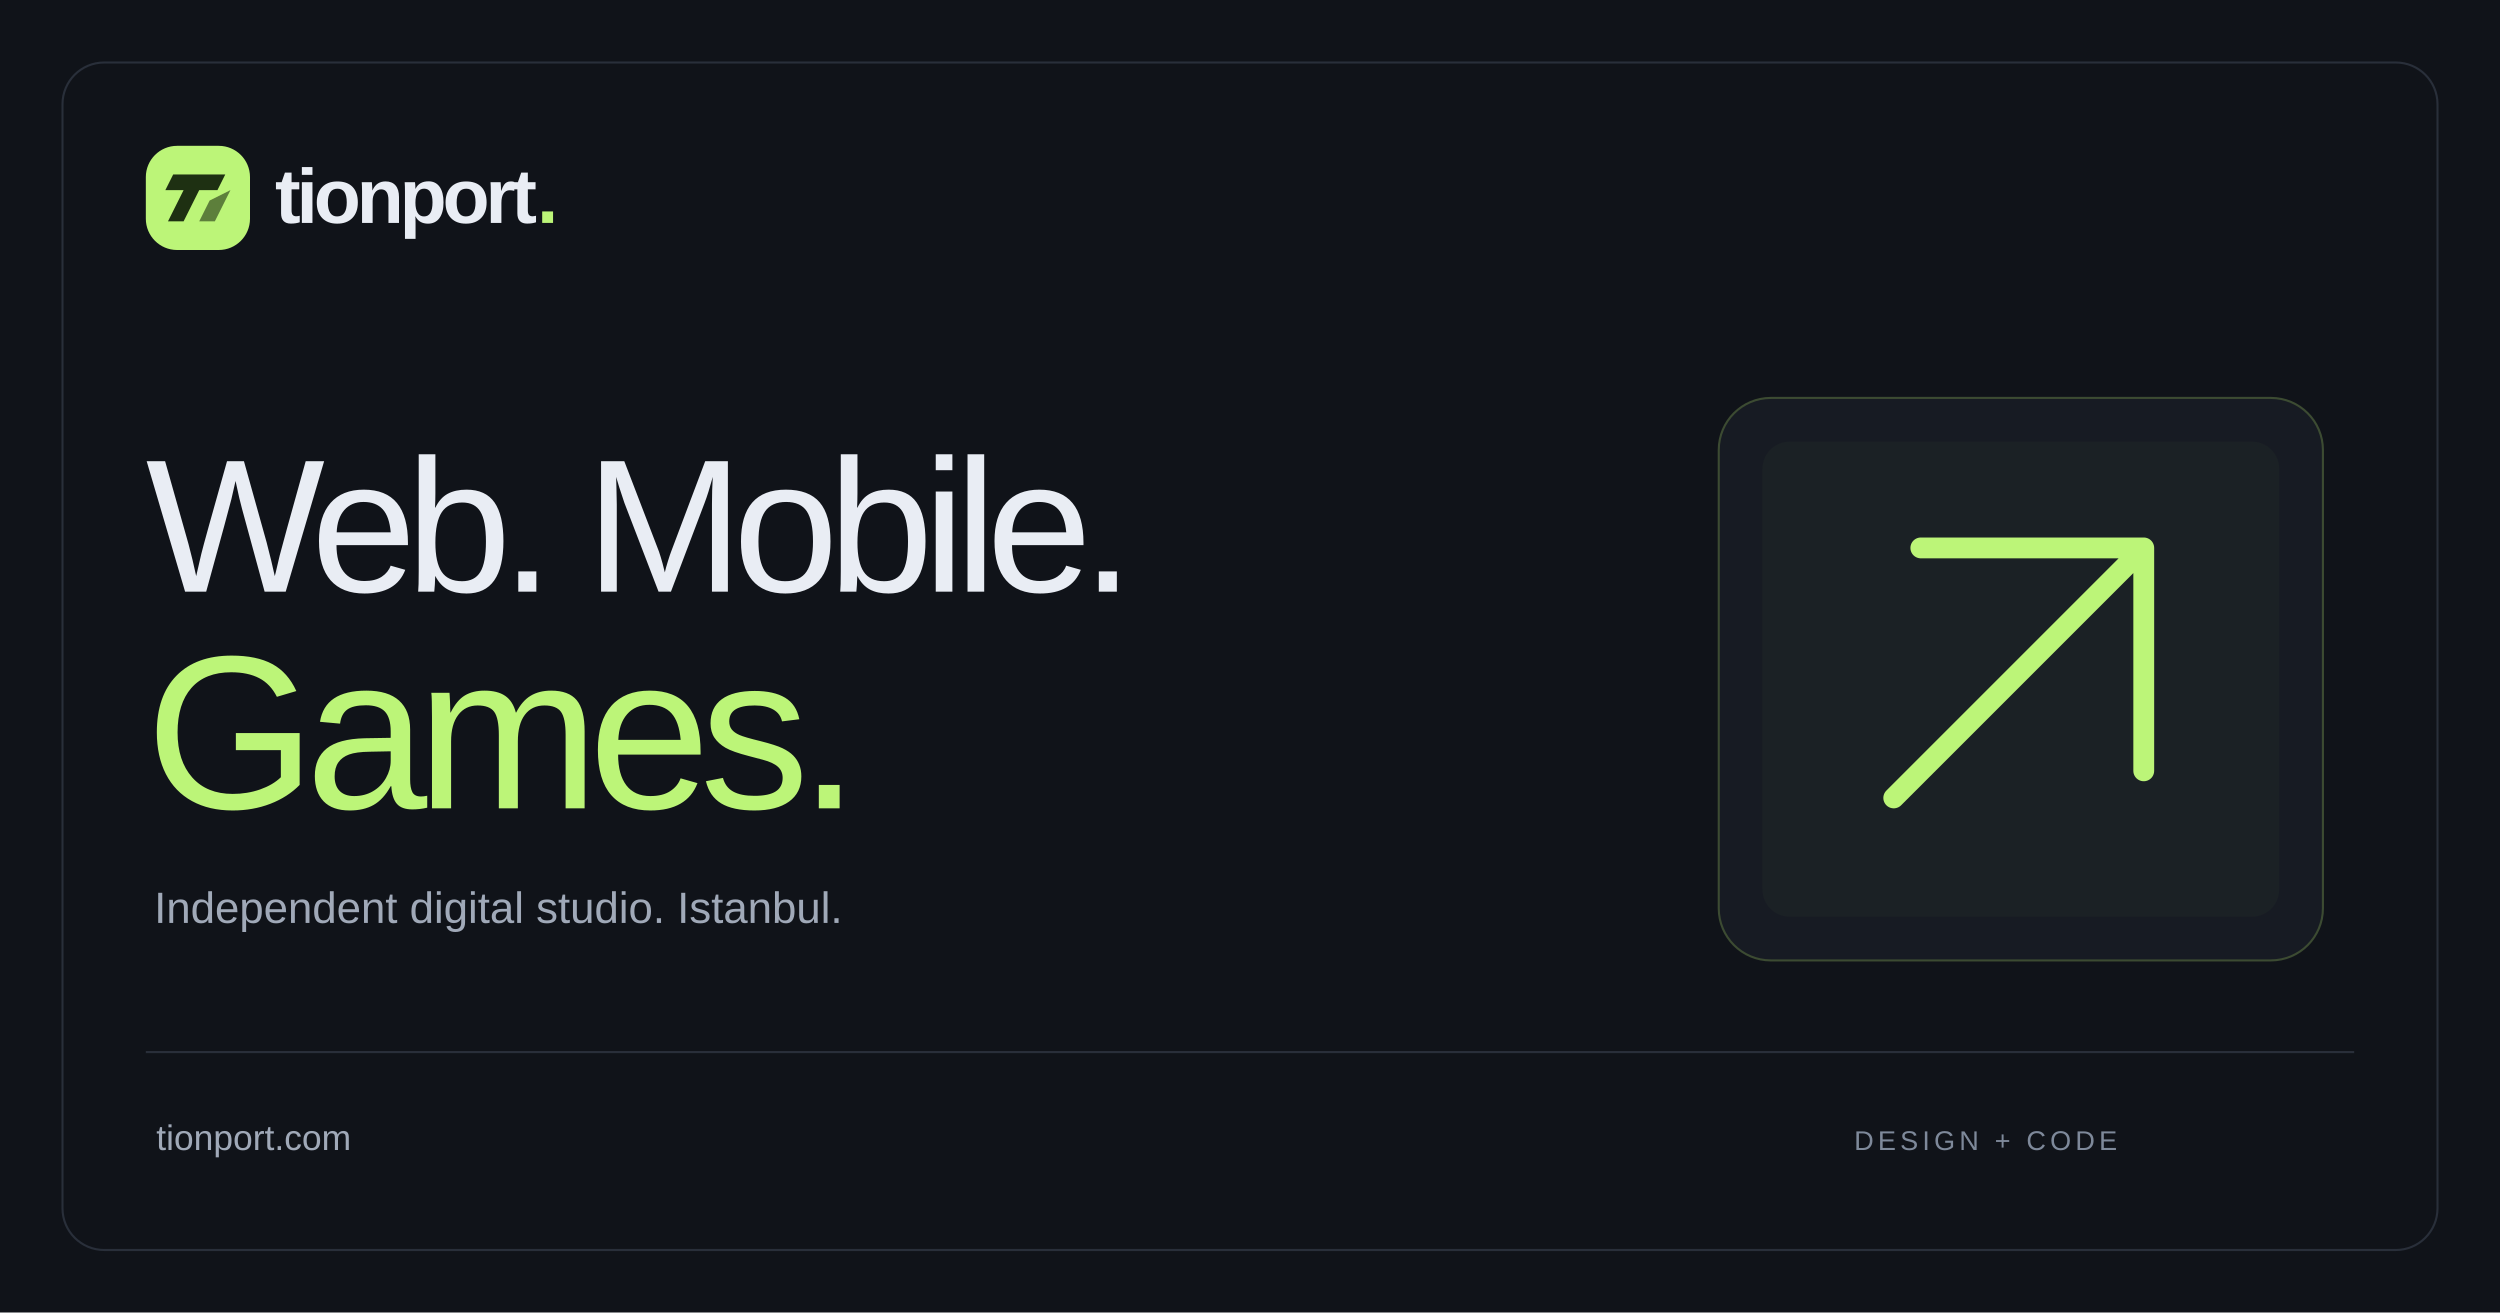
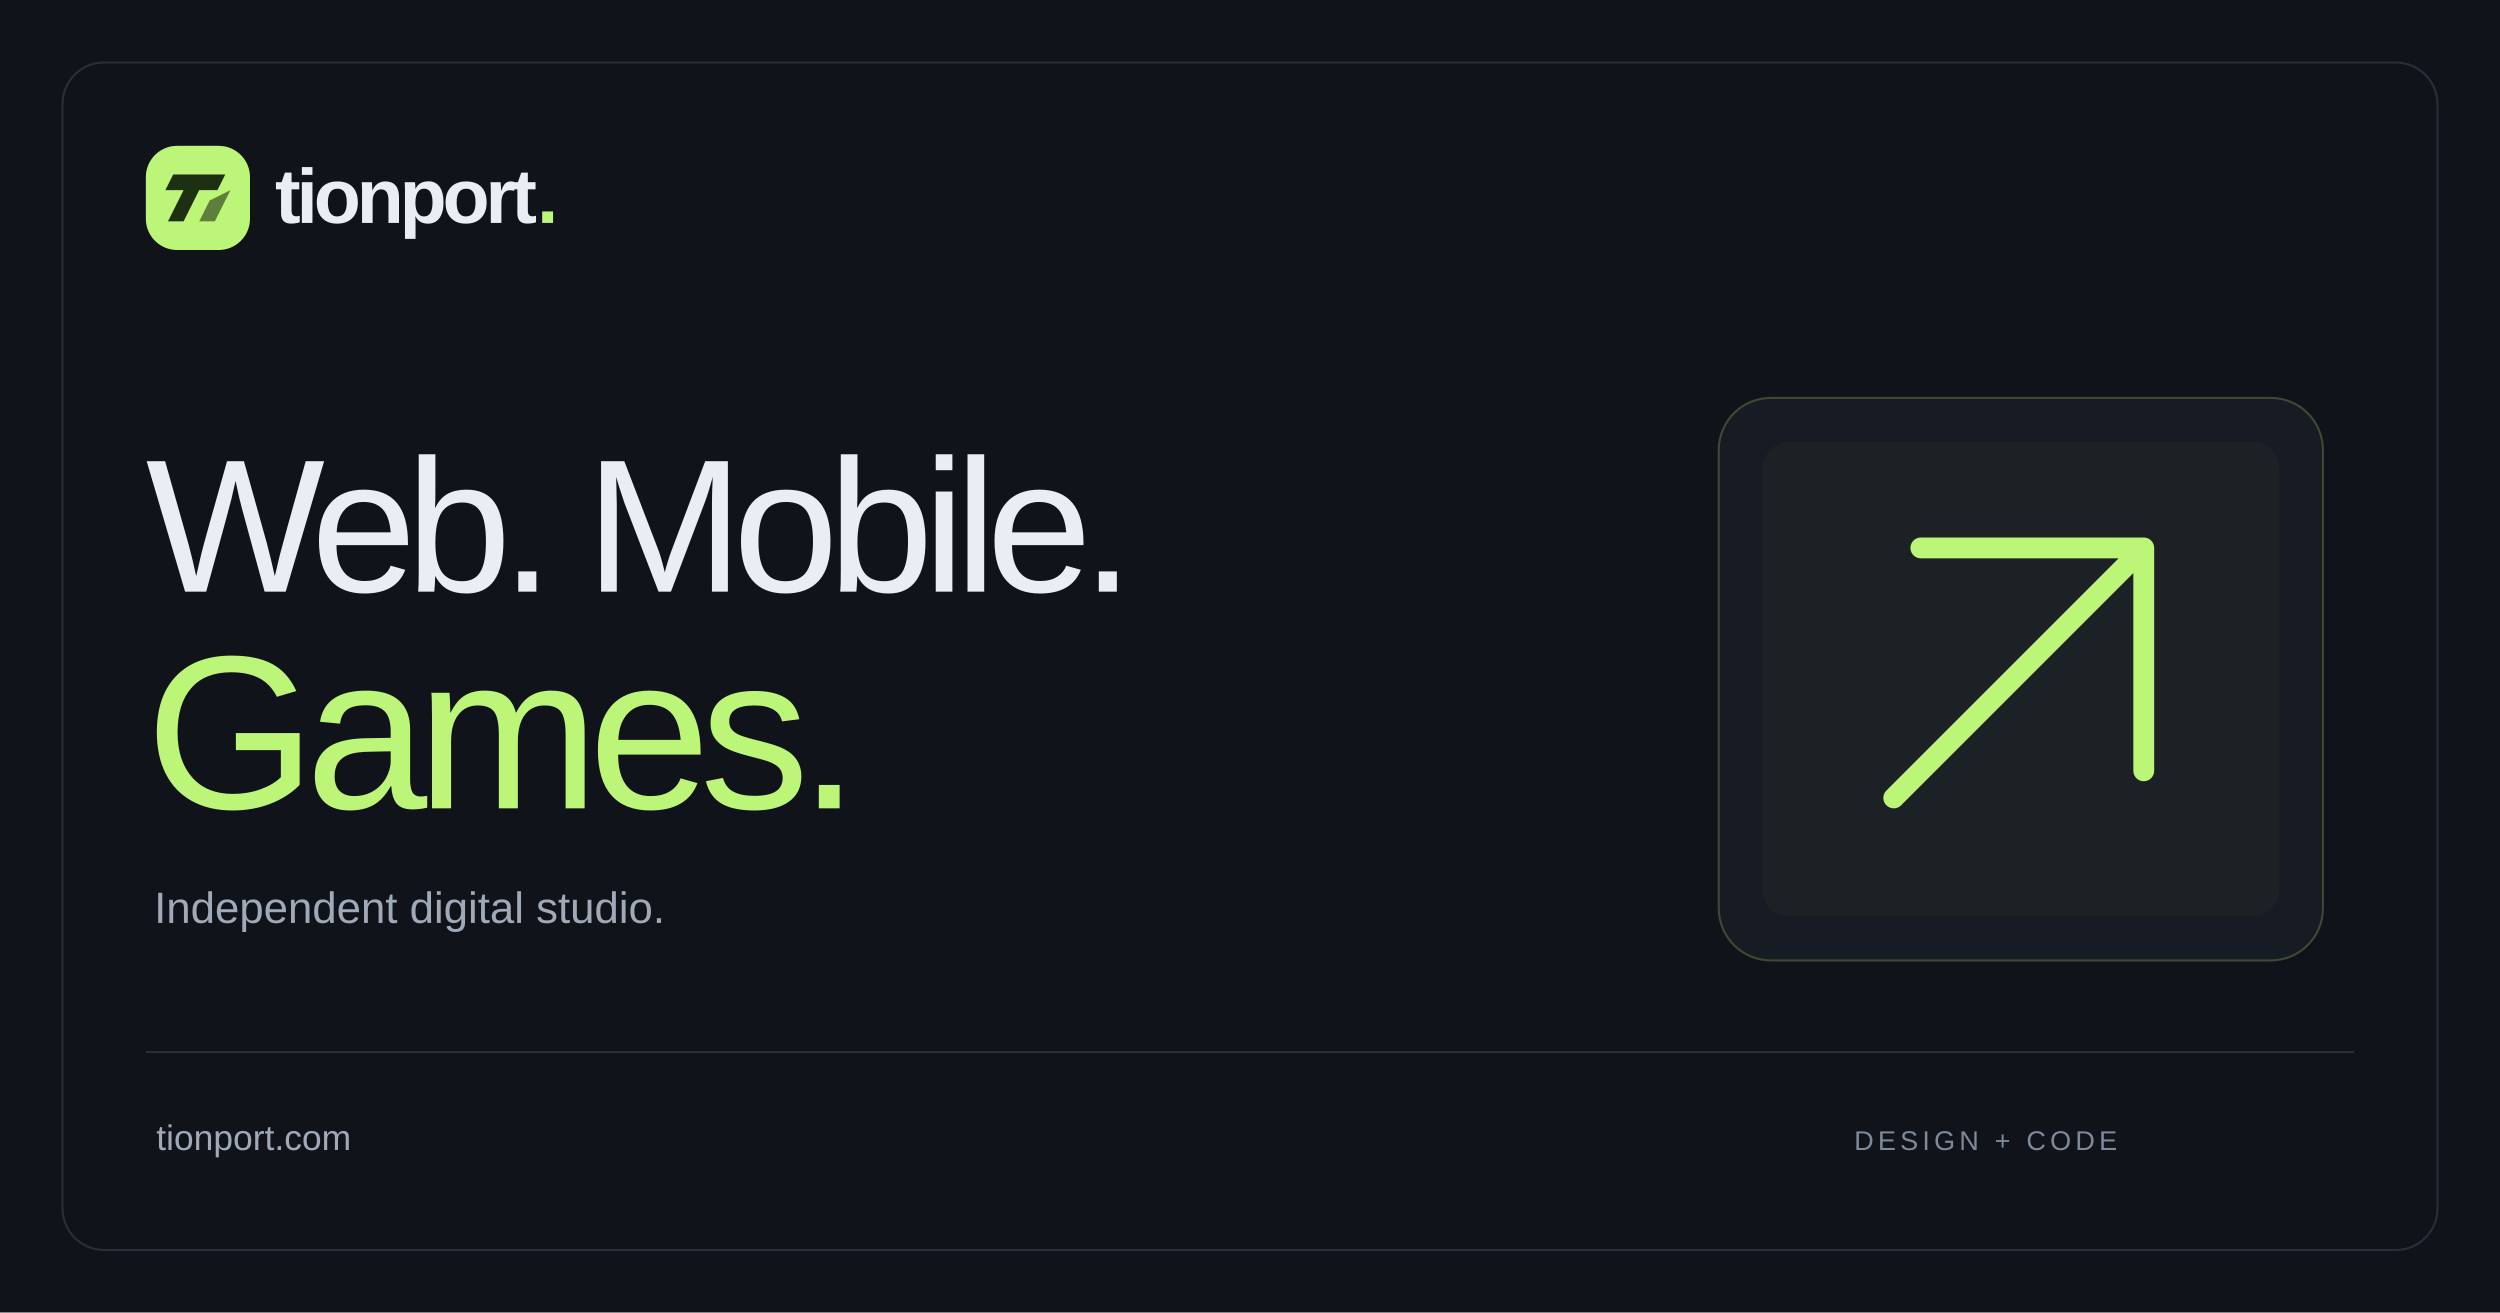
<svg xmlns="http://www.w3.org/2000/svg" width="1200" height="630" viewBox="0 0 1200 630">
  <rect width="1200" height="630" fill="#101319" />
  <rect x="30" y="30" width="1140" height="570" rx="20" fill="none" stroke="#292f3a" />
  <g transform="translate(70 70) scale(.625)">
    <rect width="80" height="80" rx="24" fill="#bcf578" />
    <g fill="#1e3012">
      <path d="M21 22H61L55 34H41L29 58H17L29 34H15Z" />
      <path d="M49 42L65 34L53 58H41Z" opacity=".6" />
    </g>
  </g>
  <g font-family="Segoe UI,Arial,sans-serif">
    <text x="132" y="107" font-size="37" font-weight="700" letter-spacing="-2" fill="#e9edf4">tionport<tspan fill="#bcf578">.</tspan>
    </text>
    <text x="70" y="284" font-size="91" font-weight="500" letter-spacing="-5" fill="#e9edf4">Web. Mobile.</text>
    <text x="70" y="388" font-size="105" font-weight="500" letter-spacing="-5" fill="#bcf578">Games.</text>
-     <text x="74" y="443" font-size="21" fill="#a0a9b8">Independent digital studio. Istanbul.</text>
+     <text x="74" y="443" font-size="21" fill="#a0a9b8">Independent digital studio.</text>
    <text x="75" y="552" font-size="17" fill="#a0a9b8">tionport.com</text>
    <text x="890" y="552" font-size="13" letter-spacing="2" fill="#7e899a">DESIGN + CODE</text>
  </g>
  <g transform="translate(825 191)">
    <rect width="290" height="270" rx="25" fill="#171b23" stroke="#3c4b32" />
    <rect x="21" y="21" width="248" height="228" rx="13" fill="#bcf57808" />
    <path d="M84 192 204 72M97 72h107v107" fill="none" stroke="#bcf578" stroke-width="10" stroke-linecap="round" stroke-linejoin="round" />
  </g>
  <path d="M70 505h1060" stroke="#292f3a" />
</svg>
